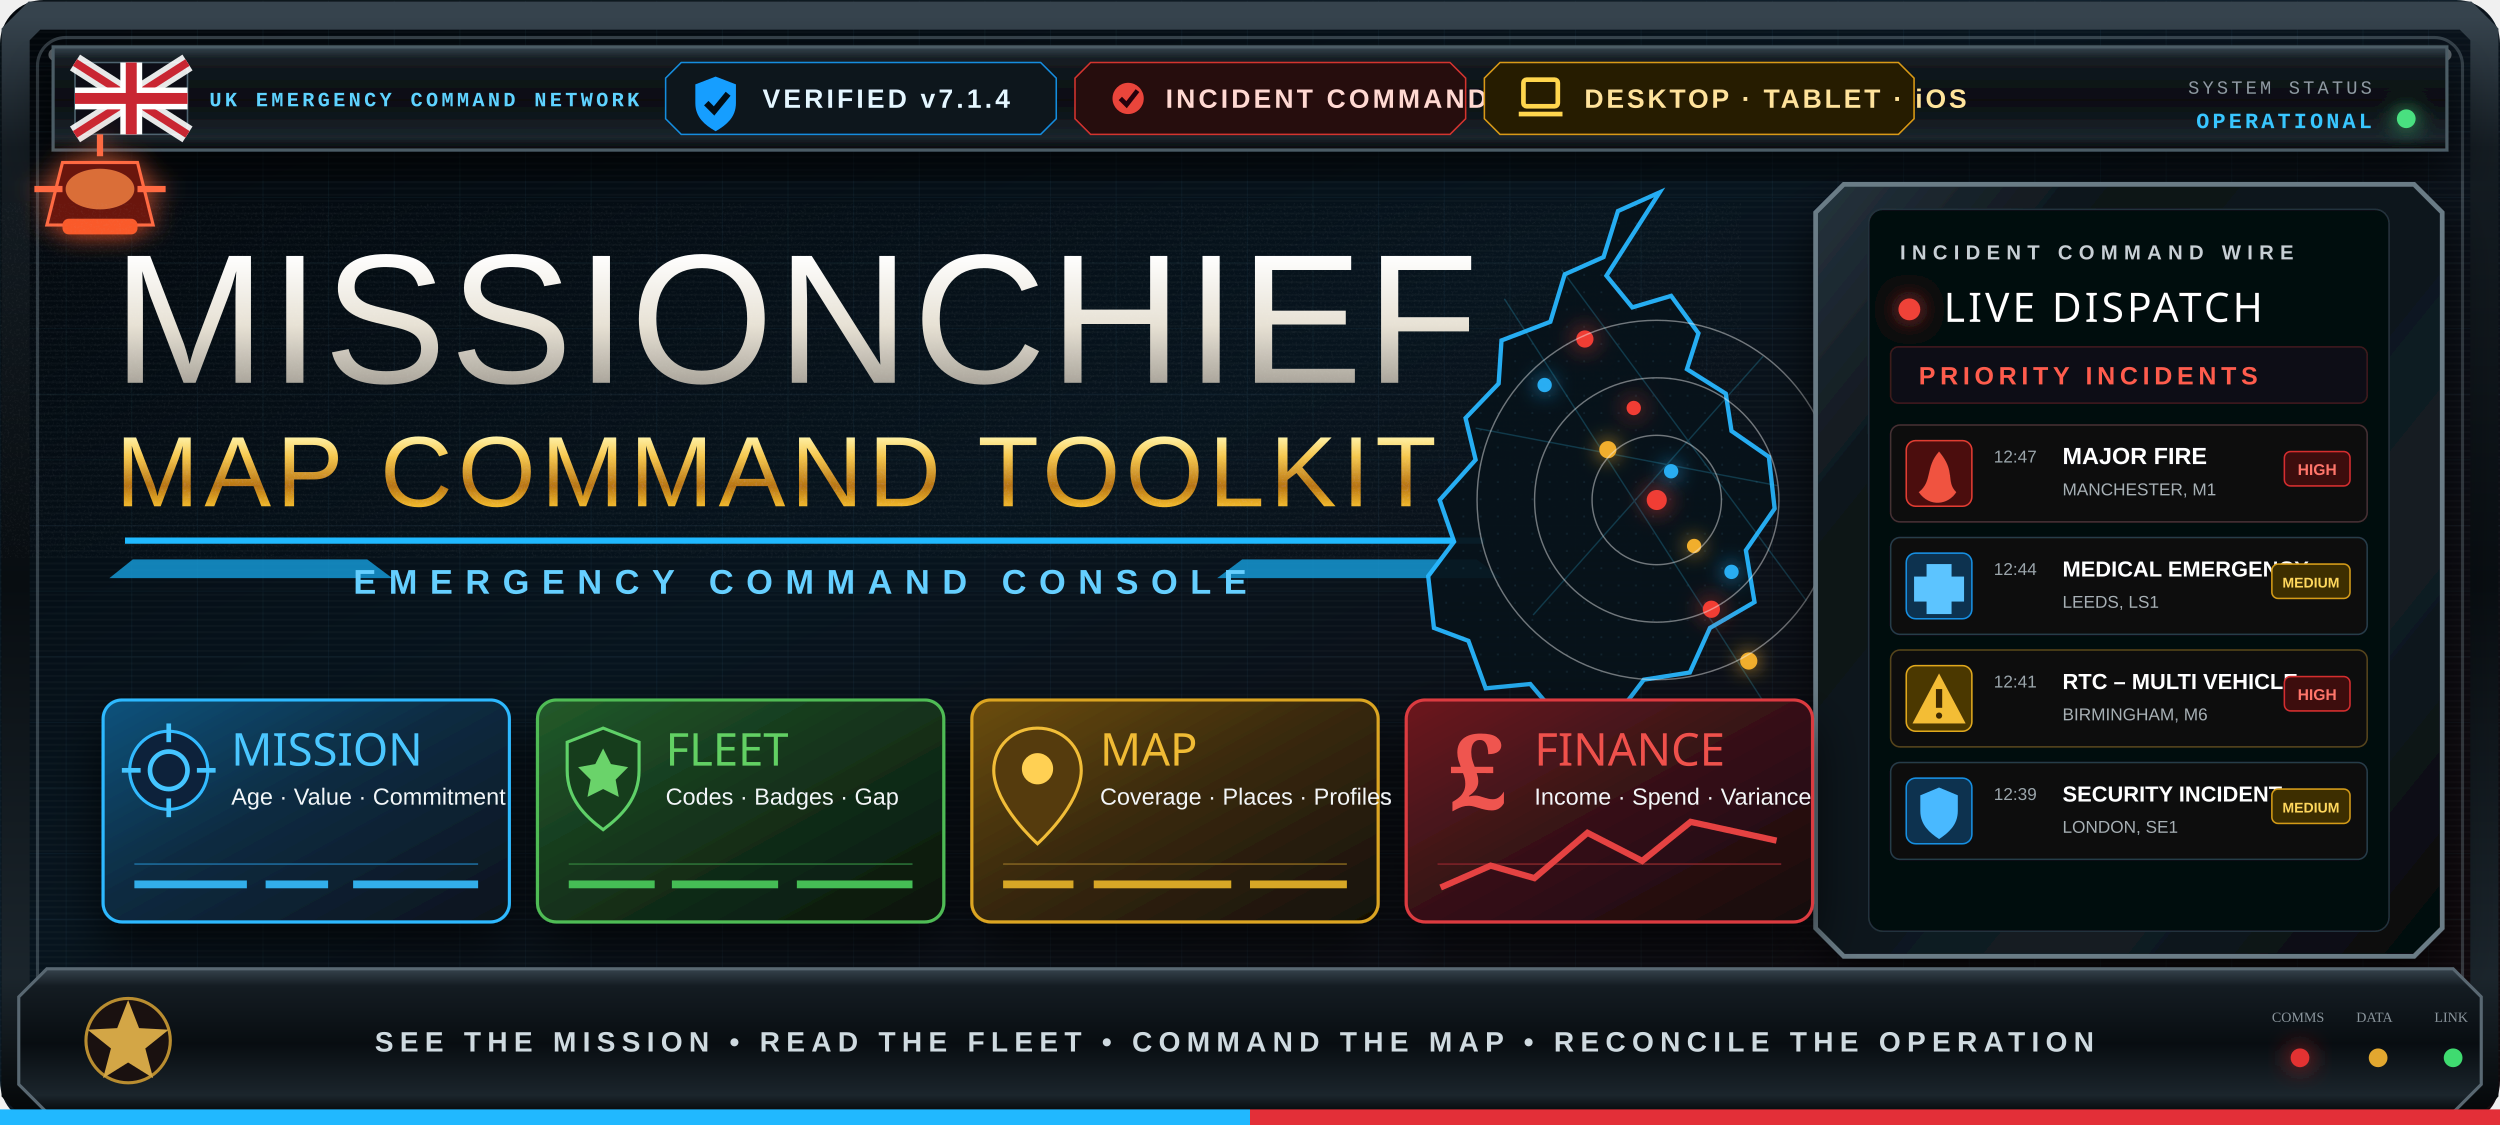
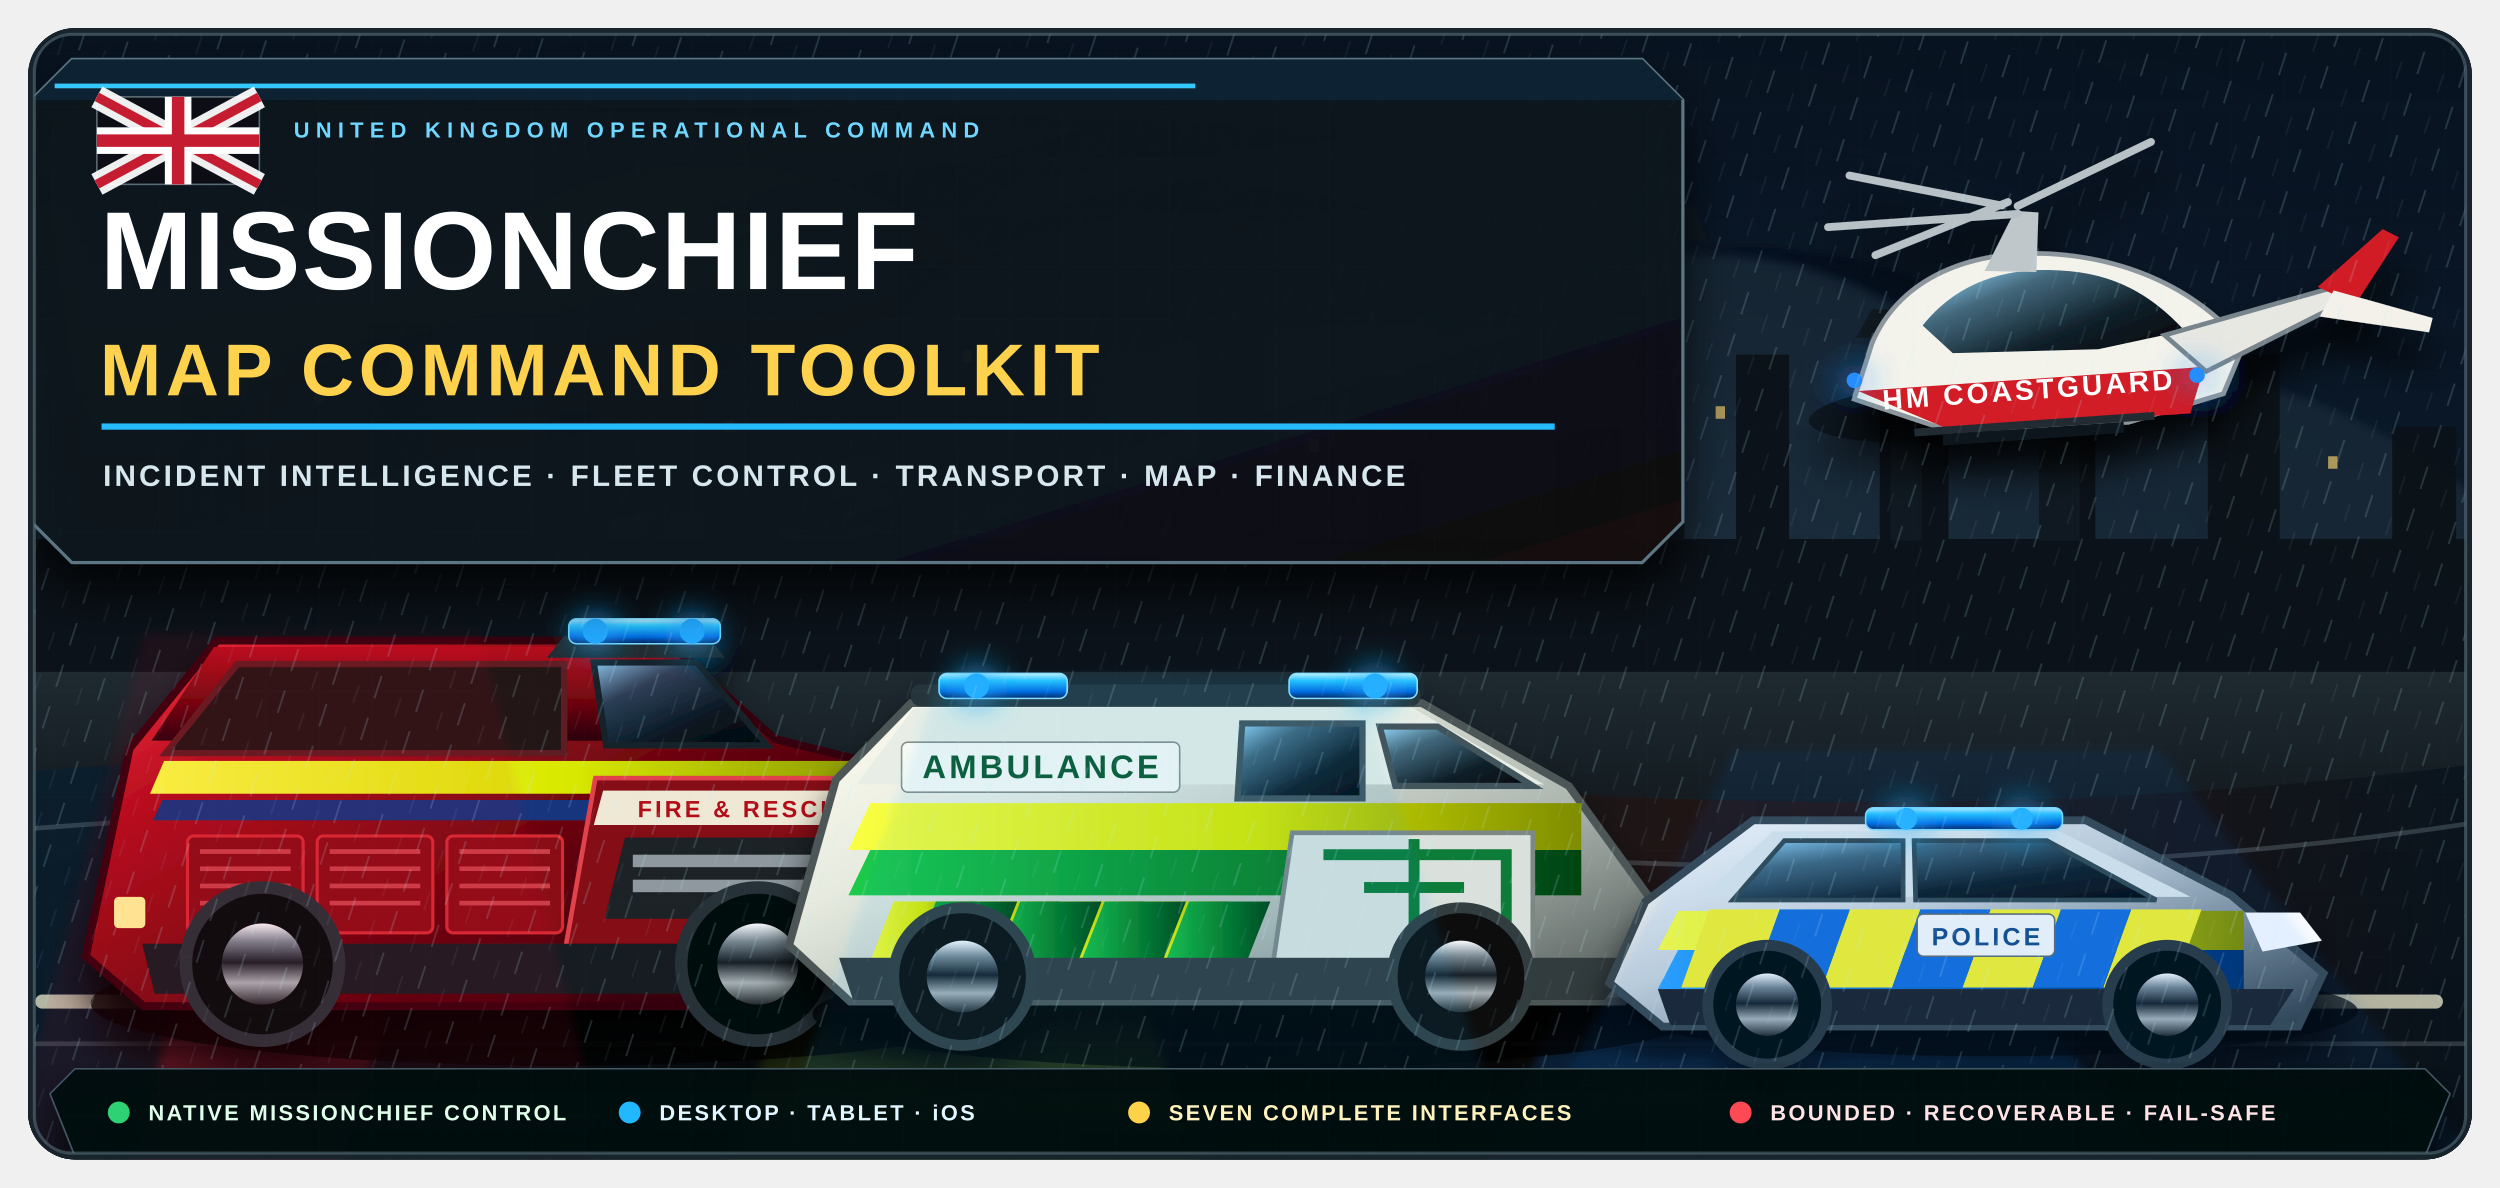
- <svg xmlns="http://www.w3.org/2000/svg" width="1600" height="720" viewBox="0 0 1600 720" role="img" aria-labelledby="title desc">
+ <svg xmlns="http://www.w3.org/2000/svg" width="1600" height="760" viewBox="0 0 1600 760" role="img" aria-labelledby="title desc">
  <defs>
-     <linearGradient id="bg" x1="0" y1="0" x2="1" y2="1">
-       <stop offset="0" stop-color="#02060a" />
-       <stop offset=".42" stop-color="#07141e" />
-       <stop offset="1" stop-color="#12080b" />
-     </linearGradient>
-     <linearGradient id="steel" x1="0" y1="0" x2="0" y2="1">
-       <stop offset="0" stop-color="#36434d" />
-       <stop offset=".12" stop-color="#141c22" />
-       <stop offset=".52" stop-color="#080d11" />
-       <stop offset=".88" stop-color="#1b252c" />
-       <stop offset="1" stop-color="#05080a" />
-     </linearGradient>
-     <linearGradient id="steel2" x1="0" y1="0" x2="1" y2="1">
-       <stop offset="0" stop-color="#26343e" />
-       <stop offset=".25" stop-color="#0b1217" />
-       <stop offset=".72" stop-color="#131d24" />
-       <stop offset="1" stop-color="#04070a" />
-     </linearGradient>
-     <linearGradient id="blue" x1="0" y1="0" x2="1" y2="1">
-       <stop offset="0" stop-color="#0a537d" />
-       <stop offset=".45" stop-color="#0b2b41" />
-       <stop offset="1" stop-color="#07131c" />
-     </linearGradient>
-     <linearGradient id="green" x1="0" y1="0" x2="1" y2="1">
-       <stop offset="0" stop-color="#225b2a" />
-       <stop offset=".45" stop-color="#15351c" />
-       <stop offset="1" stop-color="#08130b" />
-     </linearGradient>
-     <linearGradient id="amber" x1="0" y1="0" x2="1" y2="1">
-       <stop offset="0" stop-color="#6c4d0b" />
-       <stop offset=".45" stop-color="#3a2a0e" />
-       <stop offset="1" stop-color="#151006" />
-     </linearGradient>
-     <linearGradient id="red" x1="0" y1="0" x2="1" y2="1">
-       <stop offset="0" stop-color="#6d161e" />
-       <stop offset=".45" stop-color="#391218" />
-       <stop offset="1" stop-color="#16080b" />
-     </linearGradient>
-     <linearGradient id="goldText" x1="0" y1="0" x2="0" y2="1">
-       <stop offset="0" stop-color="#fff2a8" />
-       <stop offset=".28" stop-color="#f6c84f" />
-       <stop offset=".7" stop-color="#b87512" />
-       <stop offset="1" stop-color="#f4bc2d" />
-     </linearGradient>
-     <linearGradient id="whiteText" x1="0" y1="0" x2="0" y2="1">
+     <linearGradient id="sky" x1="0" y1="0" x2="0" y2="1">
+       <stop offset="0" stop-color="#020713" />
+       <stop offset=".55" stop-color="#07172a" />
+       <stop offset="1" stop-color="#14222b" />
+     </linearGradient>
+     <radialGradient id="horizon" cx=".56" cy=".52" r=".62">
+       <stop offset="0" stop-color="#29435a" stop-opacity=".75" />
+       <stop offset=".5" stop-color="#0a1b2c" stop-opacity=".22" />
+       <stop offset="1" stop-color="#020713" stop-opacity="0" />
+     </radialGradient>
+     <linearGradient id="road" x1="0" y1="0" x2="0" y2="1">
+       <stop offset="0" stop-color="#1e2930" />
+       <stop offset=".45" stop-color="#0c1115" />
+       <stop offset="1" stop-color="#020405" />
+     </linearGradient>
+     <linearGradient id="wet" x1="0" y1="0" x2="1" y2="0">
+       <stop offset="0" stop-color="#071d2d" />
+       <stop offset=".28" stop-color="#1b2631" />
+       <stop offset=".5" stop-color="#101418" />
+       <stop offset=".72" stop-color="#261412" />
+       <stop offset="1" stop-color="#07131d" />
+     </linearGradient>
+     <linearGradient id="fireBody" x1="0" y1="0" x2="1" y2=".7">
+       <stop offset="0" stop-color="#ff3949" />
+       <stop offset=".25" stop-color="#b30e1e" />
+       <stop offset=".62" stop-color="#64050e" />
+       <stop offset="1" stop-color="#250207" />
+     </linearGradient>
+     <linearGradient id="fireSide" x1="0" y1="0" x2="0" y2="1">
+       <stop offset="0" stop-color="#b70d1d" />
+       <stop offset=".6" stop-color="#6d0610" />
+       <stop offset="1" stop-color="#2a0307" />
+     </linearGradient>
+     <linearGradient id="ambulanceBody" x1="0" y1="0" x2="1" y2=".8">
+       <stop offset="0" stop-color="#fffef0" />
+       <stop offset=".34" stop-color="#e6eadf" />
+       <stop offset=".7" stop-color="#aeb7b0" />
+       <stop offset="1" stop-color="#626b68" />
+     </linearGradient>
+     <linearGradient id="policeBody" x1="0" y1="0" x2="1" y2="1">
      <stop offset="0" stop-color="#ffffff" />
-       <stop offset=".55" stop-color="#e7e1d4" />
-       <stop offset="1" stop-color="#a9a49a" />
-     </linearGradient>
-     <linearGradient id="edge" x1="0" y1="0" x2="1" y2="0">
-       <stop offset="0" stop-color="#16b9ff" />
-       <stop offset=".48" stop-color="#5dd9ff" />
-       <stop offset=".52" stop-color="#ff805c" />
-       <stop offset="1" stop-color="#e2242f" />
-     </linearGradient>
-     <pattern id="grid" width="42" height="42" patternUnits="userSpaceOnUse">
-       <path d="M42 0H0V42" fill="none" stroke="#66d1ff" stroke-opacity=".055" />
+       <stop offset=".42" stop-color="#c8d2d8" />
+       <stop offset=".72" stop-color="#768590" />
+       <stop offset="1" stop-color="#2c3942" />
+     </linearGradient>
+     <linearGradient id="glass" x1="0" y1="0" x2="1" y2="1">
+       <stop offset="0" stop-color="#8dd7ff" stop-opacity=".9" />
+       <stop offset=".28" stop-color="#1d4a64" stop-opacity=".82" />
+       <stop offset=".65" stop-color="#071822" stop-opacity=".96" />
+       <stop offset="1" stop-color="#02070b" />
+     </linearGradient>
+     <linearGradient id="chrome" x1="0" y1="0" x2="0" y2="1">
+       <stop offset="0" stop-color="#f8fbff" />
+       <stop offset=".22" stop-color="#778791" />
+       <stop offset=".48" stop-color="#172128" />
+       <stop offset=".73" stop-color="#a6b0b4" />
+       <stop offset="1" stop-color="#222a2e" />
+     </linearGradient>
+     <linearGradient id="blueLamp" x1="0" y1="0" x2="0" y2="1">
+       <stop offset="0" stop-color="#c9f4ff" />
+       <stop offset=".28" stop-color="#2ac6ff" />
+       <stop offset=".72" stop-color="#0069df" />
+       <stop offset="1" stop-color="#022057" />
+     </linearGradient>
+     <linearGradient id="yellow" x1="0" y1="0" x2="1" y2="0">
+       <stop offset="0" stop-color="#f9ff44" />
+       <stop offset=".55" stop-color="#d8e800" />
+       <stop offset="1" stop-color="#7e8c00" />
+     </linearGradient>
+     <linearGradient id="greenBat" x1="0" y1="0" x2="1" y2="0">
+       <stop offset="0" stop-color="#1dcc49" />
+       <stop offset=".55" stop-color="#078427" />
+       <stop offset="1" stop-color="#024411" />
+     </linearGradient>
+     <linearGradient id="blueBat" x1="0" y1="0" x2="1" y2="0">
+       <stop offset="0" stop-color="#2ea2ff" />
+       <stop offset=".55" stop-color="#075ebd" />
+       <stop offset="1" stop-color="#032f6d" />
+     </linearGradient>
+     <linearGradient id="hud" x1="0" y1="0" x2="1" y2="1">
+       <stop offset="0" stop-color="#07111a" stop-opacity=".96" />
+       <stop offset=".65" stop-color="#0a1720" stop-opacity=".84" />
+       <stop offset="1" stop-color="#13070b" stop-opacity=".9" />
+     </linearGradient>
+     <pattern id="rain" width="28" height="28" patternUnits="userSpaceOnUse" patternTransform="rotate(18)">
+       <path d="M2 0v15" stroke="#b9e9ff" stroke-opacity=".16" stroke-width="1.2" />
+       <path d="M18 10v12" stroke="#b9e9ff" stroke-opacity=".08" stroke-width="1" />
    </pattern>
-     <pattern id="scan" width="4" height="4" patternUnits="userSpaceOnUse">
-       <rect width="4" height="1.2" fill="#fff" opacity=".025" />
+     <pattern id="screenGrid" width="34" height="34" patternUnits="userSpaceOnUse">
+       <path d="M34 0H0V34" fill="none" stroke="#4dd0ff" stroke-opacity=".06" />
    </pattern>
-     <pattern id="micro" width="12" height="12" patternUnits="userSpaceOnUse">
-       <circle cx="1.5" cy="1.5" r=".7" fill="#7fdfff" opacity=".12" />
-     </pattern>
-     <filter id="shadow" x="-30%" y="-30%" width="160%" height="160%">
-       <feDropShadow dx="0" dy="16" stdDeviation="16" flood-color="#000" flood-opacity=".7" />
-     </filter>
-     <filter id="glowB" x="-120%" y="-120%" width="340%" height="340%">
-       <feGaussianBlur stdDeviation="7" result="b" />
+     <filter id="shadow" x="-40%" y="-40%" width="180%" height="180%">
+       <feDropShadow dx="0" dy="18" stdDeviation="16" flood-color="#000" flood-opacity=".88" />
+     </filter>
+     <filter id="vehicleShadow" x="-50%" y="-50%" width="200%" height="220%">
+       <feDropShadow dx="0" dy="20" stdDeviation="12" flood-color="#000" flood-opacity=".85" />
+     </filter>
+     <filter id="blueGlow" x="-250%" y="-250%" width="600%" height="600%">
+       <feGaussianBlur stdDeviation="11" result="g" />
      <feMerge>
-         <feMergeNode in="b" />
+         <feMergeNode in="g" />
+         <feMergeNode in="g" />
        <feMergeNode in="SourceGraphic" />
      </feMerge>
    </filter>
-     <filter id="glowR" x="-120%" y="-120%" width="340%" height="340%">
-       <feGaussianBlur stdDeviation="8" result="b" />
+     <filter id="redGlow" x="-250%" y="-250%" width="600%" height="600%">
+       <feGaussianBlur stdDeviation="12" result="g" />
      <feMerge>
-         <feMergeNode in="b" />
+         <feMergeNode in="g" />
        <feMergeNode in="SourceGraphic" />
      </feMerge>
    </filter>
-     <filter id="grit" x="-20%" y="-20%" width="140%" height="140%">
-       <feTurbulence type="fractalNoise" baseFrequency=".7" numOctaves="2" seed="9" result="noise" />
-       <feColorMatrix in="noise" type="saturate" values="0" result="mono" />
-       <feComponentTransfer in="mono" result="soft">
-         <feFuncA type="table" tableValues="0 0 .08" />
+     <filter id="soft" x="-30%" y="-30%" width="160%" height="160%">
+       <feGaussianBlur stdDeviation="3" />
+     </filter>
+     <filter id="grain" x="-20%" y="-20%" width="140%" height="140%">
+       <feTurbulence type="fractalNoise" baseFrequency=".75" numOctaves="2" seed="17" result="n" />
+       <feColorMatrix in="n" type="saturate" values="0" />
+       <feComponentTransfer>
+         <feFuncA type="table" tableValues="0 0 .055" />
      </feComponentTransfer>
-       <feBlend in="SourceGraphic" in2="soft" mode="screen" />
-     </filter>
+       <feBlend in="SourceGraphic" mode="screen" />
+     </filter>
+     <clipPath id="frameClip">
+       <rect x="18" y="18" width="1564" height="724" rx="30" />
+     </clipPath>
  </defs>
-   <rect width="1600" height="720" rx="28" fill="url(#bg)" />
-   <rect width="1600" height="720" rx="28" fill="url(#grid)" />
-   <rect width="1600" height="720" rx="28" fill="url(#scan)" />
-   <path d="M22 10H1578l12 12v676l-12 12H22L10 698V22z" fill="none" stroke="url(#steel)" stroke-width="18" />
-   <rect x="24" y="24" width="1552" height="672" rx="18" fill="none" stroke="#6b7b84" stroke-opacity=".45" stroke-width="2" />
-   <g fill="#aeb8bd" opacity=".5">
-     <circle cx="35" cy="35" r="4" />
-     <circle cx="1565" cy="35" r="4" />
-     <circle cx="35" cy="685" r="4" />
-     <circle cx="1565" cy="685" r="4" />
+   <g clip-path="url(#frameClip)">
+     <rect width="1600" height="760" fill="url(#sky)" />
+     <rect width="1600" height="760" fill="url(#horizon)" />
+     <g opacity=".55" filter="url(#soft)">
+       <path d="M-70 180C60 90 200 115 288 170c85-88 246-86 345 2 99-56 235-33 292 41 111-79 273-63 348 34 124-37 270 12 350 110v93H-70z" fill="#203443" />
+       <path d="M-60 103c151-85 281-65 386 14 104-55 249-48 331 25 98-48 245-29 322 51 121-65 265-34 354 51 83-21 185 12 267 79V0H-60z" fill="#101c29" />
+     </g>
+     <g opacity=".95">
+       <rect y="345" width="1600" height="110" fill="#050b10" />
+       <g fill="#0a1117">
+         <path d="M0 345h115v-92h40v92h80v-138h42v138h74v-82h32v82h68v-125h49v125h75v-179h34v179h48v-91h34v91h76v-140h42v140h66v-103h34v103h87v-158h42v158h73v-118h34v118h58v-88h44v88h63v-165h31v165h72v-118h46v118h72v-72h41v72h116V455H0z" />
+       </g>
+       <g fill="#101820">
+         <path d="M1060 346v-190h18v190zm-14-192h46l-8-22h-30z" />
+         <circle cx="1069" cy="119" r="7" fill="#18232c" />
+         <path d="M1210 346v-130h20v130zm-22-130h64l-10-18h-44z" />
+         <path d="M1305 346v-94h26v94zm-11-94h48l-7-14h-34z" />
+       </g>
+       <g fill="#e8c56a" opacity=".75">
+         <rect x="86" y="296" width="5" height="8" />
+         <rect x="201" y="250" width="6" height="8" />
+         <rect x="464" y="269" width="6" height="8" />
+         <rect x="616" y="224" width="6" height="8" />
+         <rect x="838" y="281" width="6" height="8" />
+         <rect x="1098" y="260" width="6" height="8" />
+         <rect x="1358" y="225" width="6" height="8" />
+         <rect x="1490" y="292" width="6" height="8" />
+       </g>
+     </g>
+     <path d="M0 430H1600v330H0z" fill="url(#road)" />
+     <path d="M0 495c305-25 588-18 867 4 271 22 497 19 733-12v273H0z" fill="url(#wet)" opacity=".84" />
+     <path d="M0 532c290-25 592-13 862 9 268 22 515 19 738-17" fill="none" stroke="#9db1ba" stroke-opacity=".25" stroke-width="3" />
+     <path d="M0 668h1600" stroke="#d9e2e6" stroke-opacity=".18" stroke-width="3" />
+     <g opacity=".44" filter="url(#soft)">
+       <path d="M130 563l145 0-63 197H83z" fill="#ff2038" />
+       <path d="M526 560h178l69 200H461z" fill="#c8ff38" />
+       <path d="M1030 574h210l157 186H946z" fill="#148cff" />
+     </g>
+     <g stroke="#f5f2d6" stroke-width="9" stroke-linecap="round" opacity=".72">
+       <path d="M27 641h110" />
+       <path d="M208 641h110" />
+       <path d="M389 641h110" />
+       <path d="M1281 641h105" />
+       <path d="M1454 641h105" />
+     </g>
+     <g transform="translate(1160 118) rotate(-4)" filter="url(#vehicleShadow)">
+       <ellipse cx="112" cy="151" rx="125" ry="22" fill="#000" opacity=".4" />
+       <path d="M31 104c18-36 60-56 118-49 54 7 95 33 119 67l-15 30-62 14-116-3-58-24z" fill="#f4f3eb" stroke="#8c969c" stroke-width="3" />
+       <path d="M64 95c23-25 54-34 90-29 34 4 57 19 77 44l-56 8-93-4z" fill="url(#glass)" />
+       <path d="M20 134h222l-11 29H77z" fill="#d21c25" />
+       <path d="M218 112l110-23 8 9-93 39z" fill="#e8e8e2" stroke="#78848b" stroke-width="3" />
+       <path d="M318 88l44-34 10 6-31 41z" fill="#d11e28" />
+       <path d="M328 91l62 22-3 9-69-15z" fill="#f3f1ea" />
+       <path d="M106 63l22-37 15 2-4 38z" fill="#bfc7ca" />
+       <path d="M54 163h154" stroke="#222c31" stroke-width="5" />
+       <path d="M72 169h116" stroke="#11181c" stroke-width="7" />
+       <circle cx="18" cy="127" r="5" fill="#258dff" filter="url(#blueGlow)" />
+       <circle cx="237" cy="139" r="5" fill="#258dff" filter="url(#blueGlow)" />
+       <text x="128" y="147" text-anchor="middle" fill="#fff" font-family="Arial,sans-serif" font-size="18" font-weight="900" letter-spacing="2">HM COASTGUARD</text>
+       <path d="M130 28H8M120 22l-96-26M124 20 37 48M130 23l88-35" stroke="#b8c1c5" stroke-width="5" stroke-linecap="round" />
+     </g>
+     <g transform="translate(55 382)" filter="url(#vehicleShadow)">
+       <ellipse cx="303" cy="260" rx="300" ry="40" fill="#000" opacity=".75" />
+       <path d="M28 97 84 28h287l70 63 105 26 38 115-44 30H37L0 230z" fill="url(#fireBody)" stroke="#340208" stroke-width="5" />
+       <path d="M82 32h280l64 60H42z" fill="url(#fireSide)" />
+       <path d="M325 42h66l45 53h-103z" fill="url(#glass)" stroke="#17242b" stroke-width="4" />
+       <path d="M97 43h209v57H51z" fill="#211417" stroke="#5f1d24" stroke-width="4" />
+       <path d="M50 105h485v21H41z" fill="url(#yellow)" />
+       <path d="M49 130h486v13H43z" fill="#17367d" />
+       <g fill="#8a0c18" stroke="#d72b36" stroke-width="2">
+         <rect x="65" y="153" width="74" height="62" rx="4" />
+         <rect x="148" y="153" width="74" height="62" rx="4" />
+         <rect x="231" y="153" width="74" height="62" rx="4" />
+       </g>
+       <g stroke="#ed5a63" stroke-width="3" opacity=".65">
+         <path d="M73 163h58M73 174h58M73 185h58M73 196h58" />
+         <path d="M156 163h58M156 174h58M156 185h58M156 196h58" />
+         <path d="M239 163h58M239 174h58M239 185h58M239 196h58" />
+       </g>
+       <path d="M326 116h206v114H306z" fill="#850913" stroke="#e2424c" stroke-width="3" />
+       <path d="M331 124h186v22H325z" fill="#efe8d5" />
+       <text x="423" y="141" text-anchor="middle" fill="#b20b18" font-family="Arial,sans-serif" font-size="15" font-weight="900" letter-spacing="2">FIRE &amp; RESCUE</text>
+       <path d="M345 154h161v52H332z" fill="#1b2125" />
+       <g fill="#8e989e">
+         <rect x="350" y="165" width="145" height="8" />
+         <rect x="350" y="181" width="145" height="8" />
+       </g>
+       <path d="M36 222h526l-24 32H44z" fill="#181d20" />
+       <path d="M413 208h138l16 22-29 19H405z" fill="url(#chrome)" />
+       <circle cx="113" cy="235" r="49" fill="#06090b" stroke="#273239" stroke-width="8" />
+       <circle cx="113" cy="235" r="26" fill="url(#chrome)" />
+       <circle cx="430" cy="235" r="49" fill="#06090b" stroke="#273239" stroke-width="8" />
+       <circle cx="430" cy="235" r="26" fill="url(#chrome)" />
+       <path d="M306 25h92l11 14H295z" fill="#222b30" />
+       <rect x="309" y="14" width="97" height="16" rx="5" fill="url(#blueLamp)" stroke="#80dfff" />
+       <rect x="18" y="192" width="20" height="20" rx="3" fill="#fff59b" />
+       <rect x="534" y="192" width="24" height="20" rx="3" fill="#ffb7a3" />
+       <circle cx="326" cy="22" r="8" fill="#24a9ff" filter="url(#blueGlow)" />
+       <circle cx="388" cy="22" r="8" fill="#24a9ff" filter="url(#blueGlow)" />
+     </g>
+     <g transform="translate(505 425)" filter="url(#vehicleShadow)">
+       <ellipse cx="300" cy="224" rx="285" ry="35" fill="#000" opacity=".72" />
+       <path d="M30 74 78 25h327l94 53 60 83-25 55H39L0 180z" fill="url(#ambulanceBody)" stroke="#4d5757" stroke-width="5" />
+       <path d="M80 28h319l84 49H43z" fill="#e8eee5" />
+       <path d="M378 40h37l61 38h-88z" fill="url(#glass)" stroke="#43545b" stroke-width="4" />
+       <path d="M290 38h77v48h-80z" fill="url(#glass)" stroke="#43545b" stroke-width="4" />
+       <path d="M52 89h455v30H38z" fill="url(#yellow)" />
+       <path d="M52 119h455v29H38z" fill="url(#greenBat)" />
+       <g fill="url(#yellow)">
+         <path d="M67 152h52l-22 56H45z" />
+         <path d="M121 152h52l-22 56H99z" />
+         <path d="M175 152h52l-22 56H153z" />
+         <path d="M229 152h52l-22 56H207z" />
+       </g>
+       <g fill="url(#greenBat)">
+         <path d="M94 152h52l-22 56H72z" />
+         <path d="M148 152h52l-22 56H126z" />
+         <path d="M202 152h52l-22 56H180z" />
+         <path d="M256 152h52l-22 56H234z" />
+       </g>
+       <rect x="72" y="50" width="178" height="32" rx="4" fill="#f7faf4" stroke="#838d89" />
+       <text x="161" y="73" text-anchor="middle" fill="#0c5a2d" font-family="Arial,sans-serif" font-size="21" font-weight="900" letter-spacing="2">AMBULANCE</text>
+       <path d="M322 108h154v82H310z" fill="#dae1dc" stroke="#7d8784" stroke-width="3" />
+       <path d="M342 122h117v43" fill="none" stroke="#0e7c38" stroke-width="7" />
+       <path d="M400 112v62M368 143h64" stroke="#0e7c38" stroke-width="7" />
+       <path d="M32 188h510l-20 27H41z" fill="#313a3d" />
+       <circle cx="111" cy="200" r="44" fill="#070a0c" stroke="#313d41" stroke-width="7" />
+       <circle cx="111" cy="200" r="23" fill="url(#chrome)" />
+       <circle cx="430" cy="200" r="44" fill="#070a0c" stroke="#313d41" stroke-width="7" />
+       <circle cx="430" cy="200" r="23" fill="url(#chrome)" />
+       <rect x="78" y="13" width="326" height="14" rx="6" fill="#27353a" />
+       <rect x="96" y="6" width="82" height="16" rx="5" fill="url(#blueLamp)" stroke="#8fe4ff" />
+       <rect x="320" y="6" width="82" height="16" rx="5" fill="url(#blueLamp)" stroke="#8fe4ff" />
+       <circle cx="120" cy="14" r="8" fill="#28afff" filter="url(#blueGlow)" />
+       <circle cx="375" cy="14" r="8" fill="#28afff" filter="url(#blueGlow)" />
+     </g>
+     <g transform="translate(1030 482)" filter="url(#vehicleShadow)">
+       <ellipse cx="244" cy="165" rx="235" ry="29" fill="#000" opacity=".7" />
+       <path d="M23 95 92 43h213l93 48 59 50-16 34H34L0 147z" fill="url(#policeBody)" stroke="#37464f" stroke-width="5" />
+       <path d="M105 50h183l84 42H58z" fill="#dce6e9" />
+       <path d="M112 56h76v38H79zM195 56h85l70 38H196z" fill="url(#glass)" stroke="#314851" stroke-width="3" />
+       <path d="M44 101h362v25H31z" fill="url(#yellow)" />
+       <path d="M44 126h362v25H31z" fill="url(#blueBat)" />
+       <g fill="#f4f22e">
+         <path d="M64 100h45l-18 50H46z" />
+         <path d="M154 100h45l-18 50H136z" />
+         <path d="M244 100h45l-18 50H226z" />
+         <path d="M334 100h45l-18 50H316z" />
+       </g>
+       <g fill="#126dd8">
+         <path d="M109 100h45l-18 50H91z" />
+         <path d="M199 100h45l-18 50H181z" />
+         <path d="M289 100h45l-18 50H271z" />
+       </g>
+       <rect x="197" y="103" width="88" height="27" rx="4" fill="#f5f8f9" stroke="#5f6c73" />
+       <text x="241" y="123" text-anchor="middle" fill="#124d89" font-family="Arial,sans-serif" font-size="16" font-weight="900" letter-spacing="2">POLICE</text>
+       <path d="M31 151h407l-15 23H39z" fill="#1b2429" />
+       <circle cx="101" cy="161" r="38" fill="#05080a" stroke="#2c373d" stroke-width="7" />
+       <circle cx="101" cy="161" r="20" fill="url(#chrome)" />
+       <circle cx="357" cy="161" r="38" fill="#05080a" stroke="#2c373d" stroke-width="7" />
+       <circle cx="357" cy="161" r="20" fill="url(#chrome)" />
+       <rect x="164" y="35" width="126" height="14" rx="5" fill="url(#blueLamp)" stroke="#8be2ff" />
+       <circle cx="190" cy="42" r="7" fill="#29b7ff" filter="url(#blueGlow)" />
+       <circle cx="264" cy="42" r="7" fill="#29b7ff" filter="url(#blueGlow)" />
+       <path d="M407 102h35l14 18-38 7z" fill="#f8fbff" />
+     </g>
+     <g opacity=".55" filter="url(#soft)">
+       <path d="M92 405l215 0 85 355H0z" fill="#ff1631" opacity=".14" />
+       <path d="M602 431h267l104 329H488z" fill="#16a7ff" opacity=".16" />
+       <path d="M1110 480h272l218 280H965z" fill="#087aff" opacity=".15" />
+     </g>
+     <rect width="1600" height="760" fill="url(#rain)" />
+     <g transform="translate(46 38)" filter="url(#shadow)">
+       <path d="M0 0h1005l26 26v270l-26 26H0l-26-26V26z" fill="url(#hud)" stroke="#5c7683" stroke-width="2" />
+       <path d="M0 0h1005l26 26H-26l26-26z" fill="#102331" />
+       <path d="M-11 17h730" stroke="#36c8ff" stroke-width="3" />
+       <g transform="translate(16 24)">
+         <rect width="104" height="56" rx="5" fill="#081119" stroke="#5c6d77" />
+         <path d="M0 0 104 56M104 0 0 56" stroke="#fff" stroke-width="15" opacity=".93" />
+         <path d="M0 0 104 56M104 0 0 56" stroke="#c51f31" stroke-width="6" />
+         <path d="M52 0v56M0 28h104" stroke="#fff" stroke-width="17" />
+         <path d="M52 0v56M0 28h104" stroke="#c51f31" stroke-width="8" />
+       </g>
+       <text x="142" y="50" fill="#6fd7ff" font-family="Arial,sans-serif" font-size="14" font-weight="800" letter-spacing="4">UNITED KINGDOM OPERATIONAL COMMAND</text>
+       <text x="18" y="147" fill="#ffffff" font-family="Arial Black,Arial,sans-serif" font-size="71" font-weight="900" letter-spacing="1">MISSIONCHIEF</text>
+       <text x="18" y="215" fill="#ffd24e" font-family="Arial Black,Arial,sans-serif" font-size="47" font-weight="900" letter-spacing="3">MAP COMMAND TOOLKIT</text>
+       <path d="M19 235h930" stroke="#25baff" stroke-width="4" />
+       <text x="20" y="273" fill="#d7e7ed" font-family="Arial,sans-serif" font-size="19" font-weight="700" letter-spacing="2">INCIDENT INTELLIGENCE · FLEET CONTROL · TRANSPORT · MAP · FINANCE</text>
+     </g>
+     <g transform="translate(48 684)" filter="url(#shadow)">
+       <path d="M0 0h1504l16 16-16 40H0l-16-40z" fill="#050b10" fill-opacity=".94" stroke="#425864" />
+       <g font-family="Arial,sans-serif" font-weight="900" font-size="14" letter-spacing="1.5">
+         <circle cx="28" cy="28" r="7" fill="#2fd274" />
+         <text x="47" y="33" fill="#dfffea">NATIVE MISSIONCHIEF CONTROL</text>
+         <circle cx="355" cy="28" r="7" fill="#22b8ff" />
+         <text x="374" y="33" fill="#e1f7ff">DESKTOP · TABLET · iOS</text>
+         <circle cx="681" cy="28" r="7" fill="#ffd348" />
+         <text x="700" y="33" fill="#fff3bd">SEVEN COMPLETE INTERFACES</text>
+         <circle cx="1066" cy="28" r="7" fill="#ff4a55" />
+         <text x="1085" y="33" fill="#ffe4e6">BOUNDED · RECOVERABLE · FAIL-SAFE</text>
+       </g>
+     </g>
+     <rect width="1600" height="760" fill="url(#screenGrid)" opacity=".24" />
+     <rect width="1600" height="760" fill="none" stroke="#70838d" stroke-width="3" />
+     <rect x="12" y="12" width="1576" height="736" rx="30" fill="none" stroke="#17242b" stroke-width="20" />
+     <rect x="22" y="22" width="1556" height="716" rx="24" fill="none" stroke="#5b707b" stroke-opacity=".58" stroke-width="2" />
  </g>
-   <g filter="url(#shadow)">
-     <path d="M34 30H1566v66H34z" fill="url(#steel)" stroke="#4c5c65" stroke-width="2" />
-     <g transform="translate(48 40)">
-       <rect width="72" height="46" rx="6" fill="#0a1116" stroke="#4f6470" />
-       <path d="M0 0 72 46M72 0 0 46" stroke="#fff" stroke-width="12" opacity=".9" />
-       <path d="M0 0 72 46M72 0 0 46" stroke="#c92632" stroke-width="5" />
-       <path d="M36 0v46M0 23h72" stroke="#fff" stroke-width="14" />
-       <path d="M36 0v46M0 23h72" stroke="#c92632" stroke-width="7" />
-     </g>
-     <text x="134" y="68" fill="#5ed2ff" font-family="Courier New,monospace" font-size="13" font-weight="900" letter-spacing="2.1">UK EMERGENCY COMMAND NETWORK</text>
-     <g transform="translate(436 40)">
-       <path d="M0 0h230l10 10v26l-10 10H0l-10-10V10z" fill="#07131f" stroke="#168ddd" />
-       <path d="M22 9 35 14v12c0 9-6 14-13 18-7-4-13-9-13-18V14z" fill="#159eff" />
-       <path d="m16 26 5 5 9-11" fill="none" stroke="#031019" stroke-width="4" />
-       <text x="52" y="29" fill="#e5f7ff" font-family="Arial Narrow,Arial,sans-serif" font-size="17" font-weight="900" letter-spacing="2">VERIFIED v7.1.4</text>
-     </g>
-     <g transform="translate(698 40)">
-       <path d="M0 0h230l10 10v26l-10 10H0l-10-10V10z" fill="#270a0c" stroke="#d3342f" />
-       <circle cx="24" cy="23" r="10" fill="#e9443b" />
-       <path d="m19 23 4 4 7-9" fill="none" stroke="#250408" stroke-width="3" />
-       <text x="48" y="29" fill="#ffd9d2" font-family="Arial Narrow,Arial,sans-serif" font-size="17" font-weight="900" letter-spacing="2">INCIDENT COMMAND</text>
-     </g>
-     <g transform="translate(960 40)">
-       <path d="M0 0h255l10 10v26l-10 10H0l-10-10V10z" fill="#251a05" stroke="#d99a16" />
-       <rect x="15" y="11" width="22" height="17" rx="2" fill="none" stroke="#ffd64d" stroke-width="3" />
-       <path d="M12 33h28" stroke="#ffd64d" stroke-width="3" />
-       <text x="54" y="29" fill="#ffe39b" font-family="Arial Narrow,Arial,sans-serif" font-size="17" font-weight="900" letter-spacing="1.8">DESKTOP · TABLET · iOS</text>
-     </g>
-     <text x="1518" y="60" text-anchor="end" fill="#8f9aa2" font-family="Courier New,monospace" font-size="12" letter-spacing="2">SYSTEM STATUS</text>
-     <text x="1518" y="82" text-anchor="end" fill="#37c6ff" font-family="Courier New,monospace" font-size="14" font-weight="900" letter-spacing="2">OPERATIONAL</text>
-     <circle cx="1540" cy="76" r="6" fill="#49e080" filter="url(#glowB)" />
-   </g>
-   <g transform="translate(30 104)" filter="url(#glowR)">
-     <path d="M0 40h68L58 0H10z" fill="#6a1711" stroke="#ff6a43" stroke-width="2" />
-     <rect x="10" y="36" width="48" height="10" rx="4" fill="#fa5a2b" />
-     <ellipse cx="34" cy="17" rx="22" ry="13" fill="#ff8b45" opacity=".75" />
-     <path d="M10 17H-8M58 17h18M34-4v-14" stroke="#ff6a43" stroke-width="4" />
-   </g>
-   <g filter="url(#grit)">
-     <text x="72" y="245" fill="url(#whiteText)" font-family="Impact,Arial Black,Arial,sans-serif" font-size="118" letter-spacing="2">MISSIONCHIEF</text>
-     <text x="74" y="324" fill="url(#goldText)" font-family="Impact,Arial Black,Arial,sans-serif" font-size="64" letter-spacing="3.5">MAP COMMAND TOOLKIT</text>
-   </g>
-   <path d="M80 346h870" stroke="#20b9ff" stroke-width="4" />
-   <path d="M85 358h150l16 12H70zM795 358h150l16 12H779z" fill="#159fdf" opacity=".8" />
-   <text x="512" y="380" text-anchor="middle" fill="#65cfff" font-family="Arial Narrow,Arial,sans-serif" font-size="22" font-weight="900" letter-spacing="8">EMERGENCY COMMAND CONSOLE</text>
-   <g transform="translate(52 -2) scale(.92)" opacity=".94">
-     <path d="M1098 136 l-29 13 -10 32 -27 12 -10 33 -34 13 -2 30 -23 24 7 29 -25 28 10 29 -18 24 4 36 24 9 12 33 31 -3 22 26 38 -4 19 -25 32 -5 14 -31 31 -18 -6 -36 20 -29 -4 -36 -26 -18 -4 -26 -27 -17 8 -25 -19 -26 -27 8 -18 -22 z" fill="#06121a" stroke="#27b7ff" stroke-width="3" />
-     <path d="M1098 136 l-29 13 -10 32 -27 12 -10 33 -34 13 -2 30 -23 24 7 29 -25 28 10 29 -18 24 4 36 24 9 12 33 31 -3 22 26 38 -4 19 -25 32 -5 14 -31 31 -18 -6 -36 20 -29 -4 -36 -26 -18 -4 -26 -27 -17 8 -25 -19 -26 -27 8 -18 -22 z" fill="url(#micro)" opacity=".8" />
-     <g stroke="#3ad1ff" stroke-opacity=".22">
-       <path d="M990 210 1170 490M1030 190 1200 420M970 300 1180 340M1010 430 1170 250" />
-     </g>
-     <g fill="#ff3f36" filter="url(#glowR)">
-       <circle cx="1046" cy="238" r="6" />
-       <circle cx="1080" cy="286" r="5" />
-       <circle cx="1096" cy="350" r="7" />
-       <circle cx="1134" cy="426" r="6" />
-     </g>
-     <g fill="#ffb82e" filter="url(#glowB)">
-       <circle cx="1062" cy="315" r="6" />
-       <circle cx="1122" cy="382" r="5" />
-       <circle cx="1160" cy="462" r="6" />
-     </g>
-     <g fill="#29b7ff" filter="url(#glowB)">
-       <circle cx="1018" cy="270" r="5" />
-       <circle cx="1106" cy="330" r="5" />
-       <circle cx="1148" cy="400" r="5" />
-     </g>
-     <g stroke="#fff" stroke-opacity=".45" fill="none">
-       <circle cx="1096" cy="350" r="45" />
-       <circle cx="1096" cy="350" r="85" />
-       <circle cx="1096" cy="350" r="125" />
-     </g>
-   </g>
-   <g transform="translate(1180 118)" filter="url(#shadow)">
-     <path d="M0 0h365l18 18v458l-18 18H0l-18-18V18z" fill="url(#steel2)" stroke="#6a7c86" stroke-width="3" />
-     <rect x="16" y="16" width="333" height="462" rx="9" fill="#05090c" stroke="#24333c" />
-     <text x="36" y="48" fill="#c7d0d5" font-family="Arial Narrow,Arial,sans-serif" font-size="13" font-weight="900" letter-spacing="4">INCIDENT COMMAND WIRE</text>
-     <circle cx="42" cy="80" r="7" fill="#ef4238" filter="url(#glowR)" />
-     <text x="64" y="88" fill="#fff" font-family="Impact,Arial Black,sans-serif" font-size="26" letter-spacing="2">LIVE DISPATCH</text>
-     <rect x="30" y="104" width="305" height="36" rx="5" fill="#0b1115" stroke="#3e1a1c" />
-     <text x="48" y="128" fill="#ff5b4d" font-family="Arial Narrow,Arial,sans-serif" font-size="16" font-weight="900" letter-spacing="3">PRIORITY INCIDENTS</text>
-     <g font-family="Arial Narrow,Arial,sans-serif">
-       <g transform="translate(30 154)">
-         <rect width="305" height="62" rx="6" fill="#0c0e10" stroke="#453033" />
-         <rect x="10" y="10" width="42" height="42" rx="6" fill="#4b1010" stroke="#e13c31" />
-         <path d="M31 17c11 13 4 19 11 26-5 8-17 10-24 0 9-7 4-16 13-26z" fill="#f05241" />
-         <text x="66" y="24" fill="#9ba5aa" font-size="11">12:47</text>
-         <text x="110" y="25" fill="#fff" font-size="15" font-weight="900">MAJOR FIRE</text>
-         <text x="110" y="45" fill="#a8b0b4" font-size="11">MANCHESTER, M1</text>
-         <rect x="252" y="17" width="42" height="22" rx="4" fill="#3e0b0e" stroke="#d52e2f" />
-         <text x="273" y="32" text-anchor="middle" fill="#ff766a" font-size="10" font-weight="900">HIGH</text>
-       </g>
-       <g transform="translate(30 226)">
-         <rect width="305" height="62" rx="6" fill="#0c0e10" stroke="#263c49" />
-         <rect x="10" y="10" width="42" height="42" rx="6" fill="#0a3150" stroke="#168fe1" />
-         <path d="M23 17h16v8h8v16h-8v8H23v-8h-8V25h8z" fill="#5bc4ff" />
-         <text x="66" y="24" fill="#9ba5aa" font-size="11">12:44</text>
-         <text x="110" y="25" fill="#fff" font-size="14" font-weight="900">MEDICAL EMERGENCY</text>
-         <text x="110" y="45" fill="#a8b0b4" font-size="11">LEEDS, LS1</text>
-         <rect x="244" y="17" width="50" height="22" rx="4" fill="#3c2d05" stroke="#d49b16" />
-         <text x="269" y="32" text-anchor="middle" fill="#ffd85b" font-size="9" font-weight="900">MEDIUM</text>
-       </g>
-       <g transform="translate(30 298)">
-         <rect width="305" height="62" rx="6" fill="#0c0e10" stroke="#55451b" />
-         <rect x="10" y="10" width="42" height="42" rx="6" fill="#4b3705" stroke="#e0a81d" />
-         <path d="M31 15 48 47H14z" fill="#f3bd35" />
-         <rect x="29" y="25" width="4" height="12" fill="#3f2c03" />
-         <circle cx="31" cy="42" r="2" fill="#3f2c03" />
-         <text x="66" y="24" fill="#9ba5aa" font-size="11">12:41</text>
-         <text x="110" y="25" fill="#fff" font-size="14" font-weight="900">RTC – MULTI VEHICLE</text>
-         <text x="110" y="45" fill="#a8b0b4" font-size="11">BIRMINGHAM, M6</text>
-         <rect x="252" y="17" width="42" height="22" rx="4" fill="#3e0b0e" stroke="#d52e2f" />
-         <text x="273" y="32" text-anchor="middle" fill="#ff766a" font-size="10" font-weight="900">HIGH</text>
-       </g>
-       <g transform="translate(30 370)">
-         <rect width="305" height="62" rx="6" fill="#0c0e10" stroke="#263c49" />
-         <rect x="10" y="10" width="42" height="42" rx="6" fill="#0a3150" stroke="#168fe1" />
-         <path d="M31 16 43 21v10c0 9-6 14-12 18-6-4-12-9-12-18V21z" fill="#48b9ff" />
-         <text x="66" y="24" fill="#9ba5aa" font-size="11">12:39</text>
-         <text x="110" y="25" fill="#fff" font-size="14" font-weight="900">SECURITY INCIDENT</text>
-         <text x="110" y="45" fill="#a8b0b4" font-size="11">LONDON, SE1</text>
-         <rect x="244" y="17" width="50" height="22" rx="4" fill="#3c2d05" stroke="#d49b16" />
-         <text x="269" y="32" text-anchor="middle" fill="#ffd85b" font-size="9" font-weight="900">MEDIUM</text>
-       </g>
-     </g>
-   </g>
-   <g transform="translate(66 448)" filter="url(#shadow)">
-     <g>
-       <rect width="260" height="142" rx="12" fill="url(#blue)" stroke="#2db9ff" stroke-width="2" />
-       <circle cx="42" cy="45" r="25" fill="#08233a" stroke="#32baff" stroke-width="2" />
-       <circle cx="42" cy="45" r="12" fill="none" stroke="#45c5ff" stroke-width="3" />
-       <path d="M42 15v12M42 63v12M12 45h12M60 45h12" stroke="#45c5ff" stroke-width="3" />
-       <text x="82" y="42" fill="#4bc7ff" font-family="Impact,Arial Black,sans-serif" font-size="29">MISSION</text>
-       <text x="82" y="67" fill="#f3f6f8" font-family="Arial Narrow,Arial,sans-serif" font-size="15">Age · Value · Commitment</text>
-       <path d="M20 105h220" stroke="#1f6c9d" />
-       <path d="M20 118h72M104 118h40M160 118h80" stroke="#30aeea" stroke-width="5" />
-     </g>
-     <g transform="translate(278)">
-       <rect width="260" height="142" rx="12" fill="url(#green)" stroke="#50bc55" stroke-width="2" />
-       <path d="M42 18 65 27v18c0 18-11 29-23 38-12-9-23-20-23-38V27z" fill="#173d1e" stroke="#5ed067" stroke-width="2" />
-       <path d="m42 31 5 10 11 2-8 8 2 11-10-5-10 5 2-11-8-8 11-2z" fill="#6bd36b" />
-       <text x="82" y="42" fill="#62d063" font-family="Impact,Arial Black,sans-serif" font-size="29">FLEET</text>
-       <text x="82" y="67" fill="#f3f6f8" font-family="Arial Narrow,Arial,sans-serif" font-size="15">Codes · Badges · Gap</text>
-       <path d="M20 105h220" stroke="#2d7136" />
-       <path d="M20 118h55M86 118h68M166 118h74" stroke="#45bd55" stroke-width="5" />
-     </g>
-     <g transform="translate(556)">
-       <rect width="260" height="142" rx="12" fill="url(#amber)" stroke="#dca522" stroke-width="2" />
-       <path d="M42 18c-16 0-28 12-28 27 0 22 28 47 28 47s28-25 28-47c0-15-12-27-28-27z" fill="#553b08" stroke="#f1bd38" stroke-width="2" />
-       <circle cx="42" cy="44" r="10" fill="#ffd052" />
-       <text x="82" y="42" fill="#f0bb34" font-family="Impact,Arial Black,sans-serif" font-size="29">MAP</text>
-       <text x="82" y="67" fill="#f3f6f8" font-family="Arial Narrow,Arial,sans-serif" font-size="15">Coverage · Places · Profiles</text>
-       <path d="M20 105h220" stroke="#81611e" />
-       <path d="M20 118h45M78 118h88M178 118h62" stroke="#d7a726" stroke-width="5" />
-     </g>
-     <g transform="translate(834)">
-       <rect width="260" height="142" rx="12" fill="url(#red)" stroke="#dc3b40" stroke-width="2" />
-       <text x="27" y="70" fill="#ef544f" font-family="Georgia,serif" font-size="67" font-weight="900">£</text>
-       <text x="82" y="42" fill="#ef514c" font-family="Impact,Arial Black,sans-serif" font-size="29">FINANCE</text>
-       <text x="82" y="67" fill="#f3f6f8" font-family="Arial Narrow,Arial,sans-serif" font-size="15">Income · Spend · Variance</text>
-       <path d="M20 105h220" stroke="#7f2428" />
-       <path d="m22 120 32-14 28 8 34-29 35 18 31-25 55 12" fill="none" stroke="#e54242" stroke-width="4" />
-     </g>
-   </g>
-   <g transform="translate(30 620)">
-     <path d="M0 0h1540l18 18v56l-18 18H0L-18 74V18z" fill="url(#steel)" stroke="#596872" stroke-width="2" />
-     <circle cx="52" cy="46" r="27" fill="#1a1110" stroke="#b98d30" stroke-width="2" />
-     <path d="m52 20 7 18 19 1-15 12 5 19-16-10-16 10 5-19-15-12 19-1z" fill="#d3a646" />
-     <text x="760" y="53" text-anchor="middle" fill="#cfdae0" font-family="Arial Narrow,Arial,sans-serif" font-size="18" font-weight="900" letter-spacing="4">SEE THE MISSION  •  READ THE FLEET  •  COMMAND THE MAP  •  RECONCILE THE OPERATION</text>
-     <g transform="translate(1424 22)">
-       <text x="0" y="12" fill="#8b969d" font-size="9">COMMS</text>
-       <circle cx="18" cy="35" r="6" fill="#e33131" filter="url(#glowR)" />
-       <text x="54" y="12" fill="#8b969d" font-size="9">DATA</text>
-       <circle cx="68" cy="35" r="6" fill="#e2a72f" />
-       <text x="104" y="12" fill="#8b969d" font-size="9">LINK</text>
-       <circle cx="116" cy="35" r="6" fill="#3fdb70" />
-     </g>
-   </g>
-   <rect y="710" width="800" height="10" fill="#21b8ff" />
-   <rect x="800" y="710" width="800" height="10" fill="#e32f38" />
</svg>
